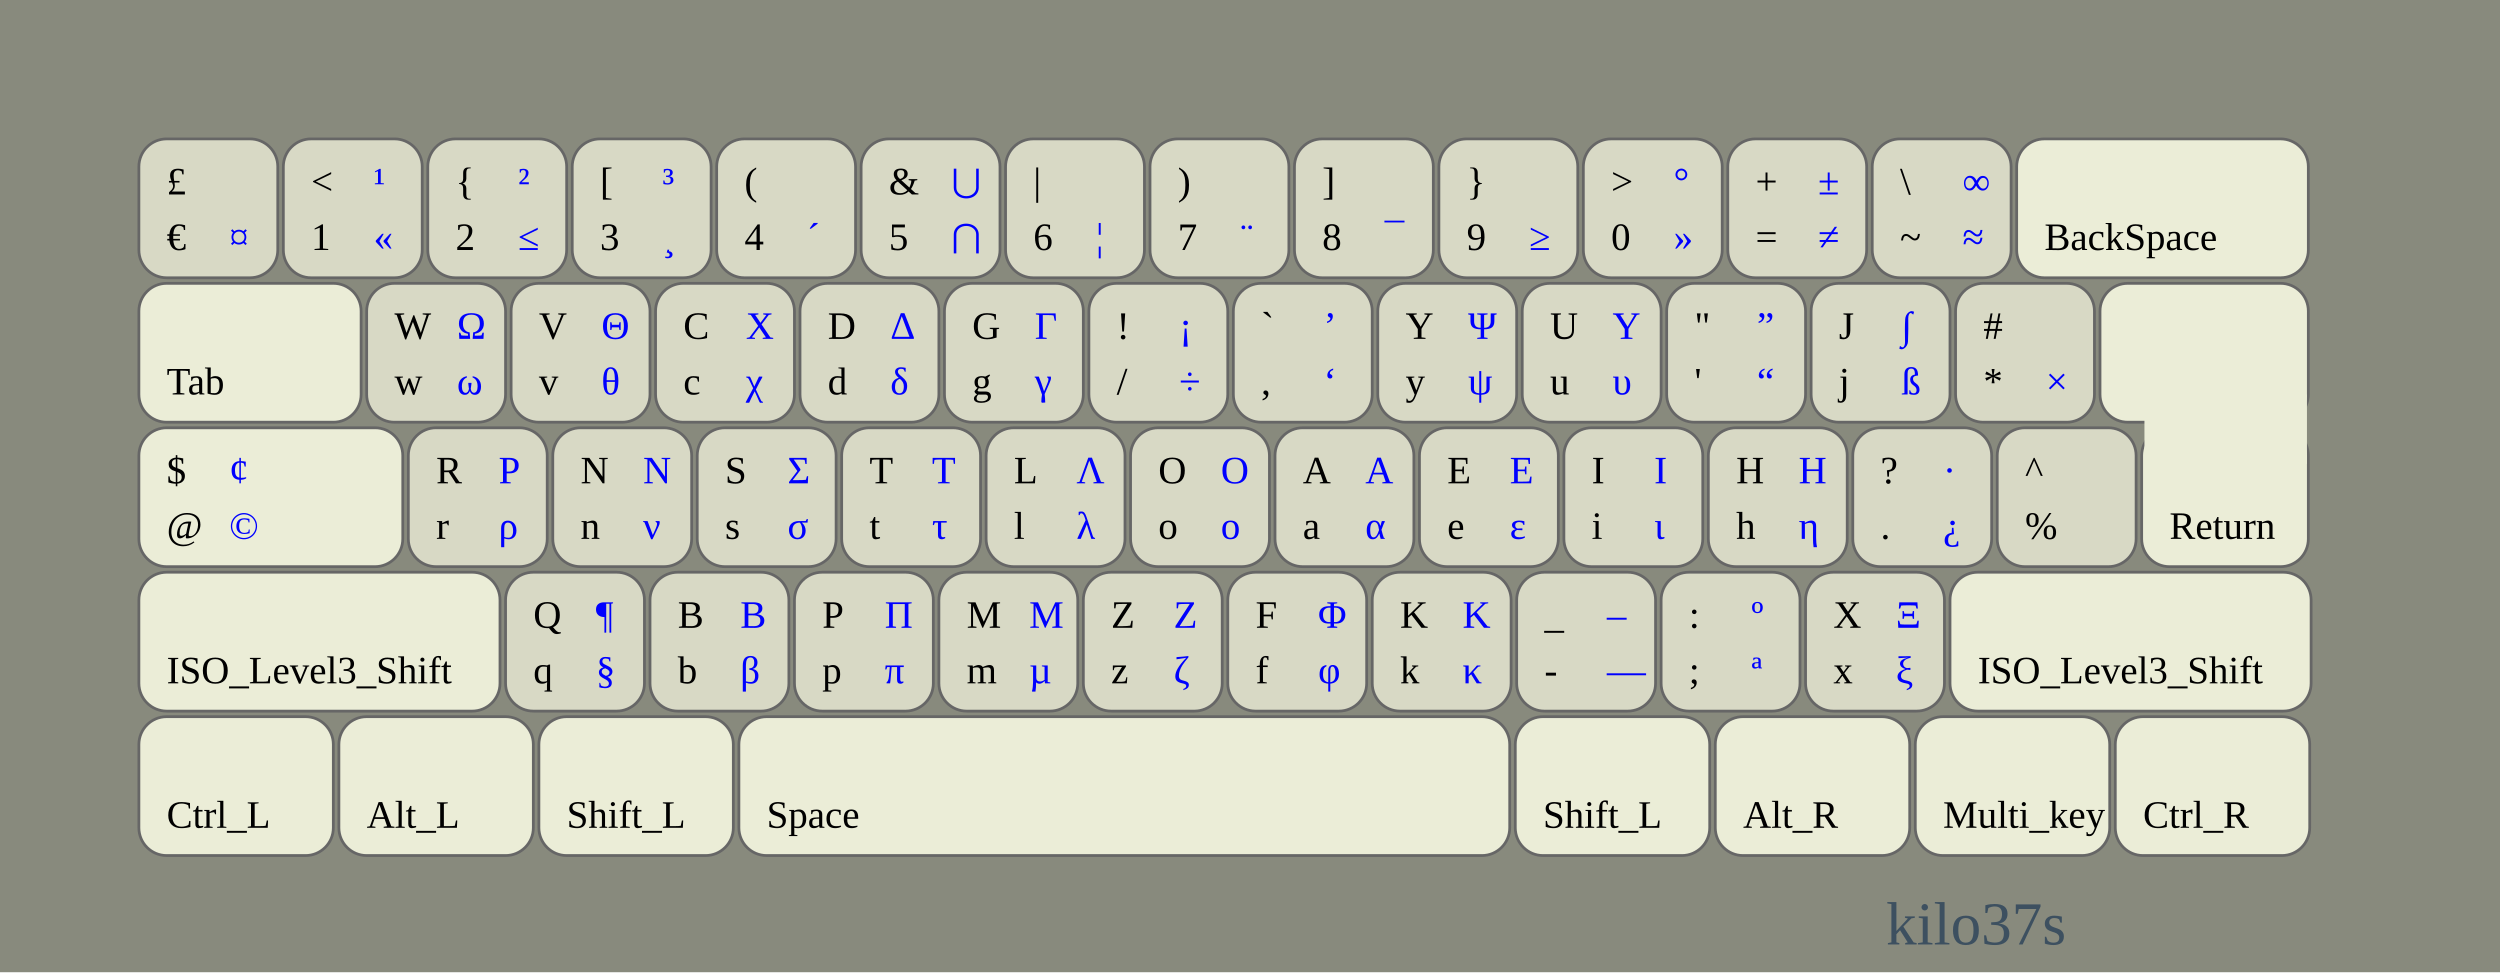
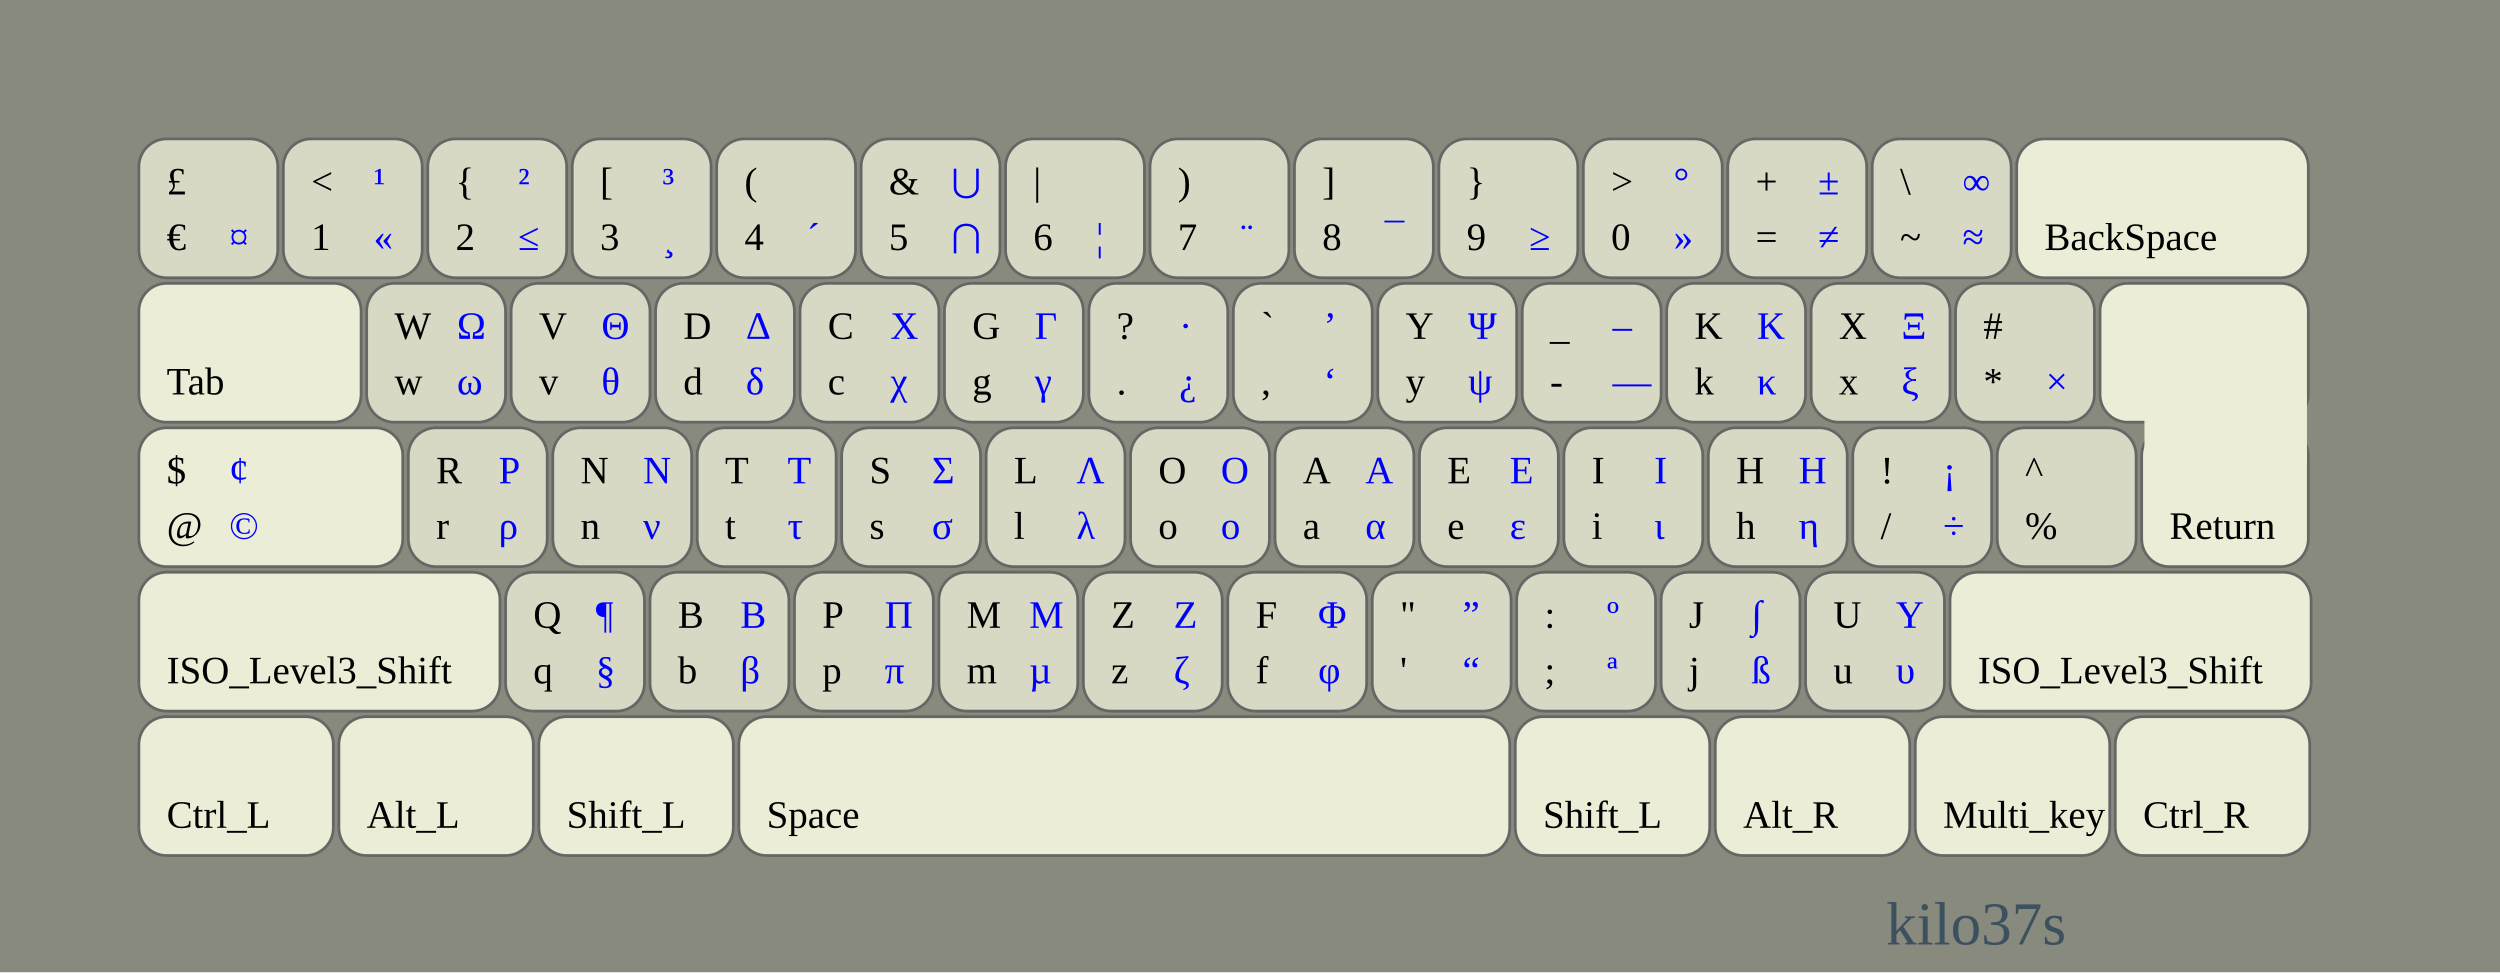
<svg xmlns="http://www.w3.org/2000/svg" viewBox="0 0 900 350" width="900px" height="350px">
  <defs>
    <rect fill="#888A7D" width="900" height="350" id="background" />
    <rect stroke="#666666" fill="#D8D9C5" stroke-width="1" opacity="1" width="50" height="50" id="key" rx="10" />
    <rect stroke="#666666" fill="red" stroke-width="1" opacity="1" width="50" height="50" id="keyred" rx="10" />
    <rect stroke="#666666" fill="#EBEDD7" stroke-width="1" opacity="1" width="70.0" height="50" id="ctrl" rx="10" />
    <text fill="black" opacity="1" id="TLDEx" font-size="14" font-weight="normal">€</text>
    <text fill="black" opacity="1" id="TLDEx2" font-size="14" font-weight="normal">£</text>
    <text fill="blue" opacity="1" id="TLDEx3" font-size="14" font-weight="normal">¤</text>
    <text fill="black" opacity="1" id="AE01x" font-size="14" font-weight="normal">1</text>
    <text fill="black" opacity="1" id="AE01x2" font-size="14" font-weight="normal">&lt;</text>
    <text fill="blue" opacity="1" id="AE01x3" font-size="14" font-weight="normal">«</text>
    <text fill="blue" opacity="1" id="AE01x4" font-size="14" font-weight="normal">¹</text>
    <text fill="black" opacity="1" id="AE02x" font-size="14" font-weight="normal">2</text>
    <text fill="black" opacity="1" id="AE02x2" font-size="14" font-weight="normal">{</text>
    <text fill="blue" opacity="1" id="AE02x3" font-size="14" font-weight="normal">≤</text>
    <text fill="blue" opacity="1" id="AE02x4" font-size="14" font-weight="normal">²</text>
    <text fill="black" opacity="1" id="AE03x" font-size="14" font-weight="normal">3</text>
    <text fill="black" opacity="1" id="AE03x2" font-size="14" font-weight="normal">[</text>
    <text fill="blue" opacity="1" id="AE03x3" font-size="14" font-weight="normal">¸</text>
    <text fill="blue" opacity="1" id="AE03x4" font-size="14" font-weight="normal">³</text>
    <text fill="black" opacity="1" id="AE04x" font-size="14" font-weight="normal">4</text>
    <text fill="black" opacity="1" id="AE04x2" font-size="14" font-weight="normal">(</text>
    <text fill="blue" opacity="1" id="AE04x3" font-size="14" font-weight="normal">´</text>
    <text fill="black" opacity="1" id="AE05x" font-size="14" font-weight="normal">5</text>
    <text fill="black" opacity="1" id="AE05x2" font-size="14" font-weight="normal">&amp;</text>
    <text fill="blue" opacity="1" id="AE05x3" font-size="14" font-weight="normal">⋂</text>
    <text fill="blue" opacity="1" id="AE05x4" font-size="14" font-weight="normal">⋃</text>
    <text fill="black" opacity="1" id="AE06x" font-size="14" font-weight="normal">6</text>
    <text fill="black" opacity="1" id="AE06x2" font-size="14" font-weight="normal">|</text>
    <text fill="blue" opacity="1" id="AE06x3" font-size="14" font-weight="normal">¦</text>
    <text fill="black" opacity="1" id="AE07x" font-size="14" font-weight="normal">7</text>
    <text fill="black" opacity="1" id="AE07x2" font-size="14" font-weight="normal">)</text>
    <text fill="blue" opacity="1" id="AE07x3" font-size="14" font-weight="normal">¨</text>
    <text fill="black" opacity="1" id="AE08x" font-size="14" font-weight="normal">8</text>
    <text fill="black" opacity="1" id="AE08x2" font-size="14" font-weight="normal">]</text>
    <text fill="blue" opacity="1" id="AE08x3" font-size="14" font-weight="normal">¯</text>
    <text fill="black" opacity="1" id="AE09x" font-size="14" font-weight="normal">9</text>
    <text fill="black" opacity="1" id="AE09x2" font-size="14" font-weight="normal">}</text>
    <text fill="blue" opacity="1" id="AE09x3" font-size="14" font-weight="normal">≥</text>
    <text fill="black" opacity="1" id="AE10x" font-size="14" font-weight="normal">0</text>
    <text fill="black" opacity="1" id="AE10x2" font-size="14" font-weight="normal">&gt;</text>
    <text fill="blue" opacity="1" id="AE10x3" font-size="14" font-weight="normal">»</text>
    <text fill="blue" opacity="1" id="AE10x4" font-size="14" font-weight="normal">°</text>
    <text fill="black" opacity="1" id="AE11x" font-size="14" font-weight="normal">=</text>
    <text fill="black" opacity="1" id="AE11x2" font-size="14" font-weight="normal">+</text>
    <text fill="blue" opacity="1" id="AE11x3" font-size="14" font-weight="normal">≠</text>
    <text fill="blue" opacity="1" id="AE11x4" font-size="14" font-weight="normal">±</text>
    <text fill="black" opacity="1" id="AE12x" font-size="14" font-weight="normal">~</text>
    <text fill="black" opacity="1" id="AE12x2" font-size="14" font-weight="normal">\</text>
    <text fill="blue" opacity="1" id="AE12x3" font-size="14" font-weight="normal">≈</text>
    <text fill="blue" opacity="1" id="AE12x4" font-size="14" font-weight="normal">∞</text>
    <rect stroke="#666666" fill="#EBEDD7" stroke-width="1" opacity="1" width="105.0" height="50" id="BKSP" rx="10" />
    <text fill="black" opacity="1" id="BKSPx" font-size="14" font-weight="normal">BackSpace</text>
    <rect stroke="#666666" fill="#EBEDD7" stroke-width="1" opacity="1" width="80.0" height="50" id="TAB" rx="10" />
    <text fill="black" opacity="1" id="TABx" font-size="14" font-weight="normal">Tab</text>
    <text fill="black" opacity="1" id="AD01x" font-size="14" font-weight="normal">w</text>
    <text fill="black" opacity="1" id="AD01x2" font-size="14" font-weight="normal">W</text>
    <text fill="blue" opacity="1" id="AD01x3" font-size="14" font-weight="normal">ω</text>
    <text fill="blue" opacity="1" id="AD01x4" font-size="14" font-weight="normal">Ω</text>
    <text fill="black" opacity="1" id="AD02x" font-size="14" font-weight="normal">v</text>
    <text fill="black" opacity="1" id="AD02x2" font-size="14" font-weight="normal">V</text>
    <text fill="blue" opacity="1" id="AD02x3" font-size="14" font-weight="normal">θ</text>
    <text fill="blue" opacity="1" id="AD02x4" font-size="14" font-weight="normal">Θ</text>
-     <text fill="black" opacity="1" id="AD03x" font-size="14" font-weight="normal">c</text>
-     <text fill="black" opacity="1" id="AD03x2" font-size="14" font-weight="normal">C</text>
-     <text fill="blue" opacity="1" id="AD03x3" font-size="14" font-weight="normal">χ</text>
-     <text fill="blue" opacity="1" id="AD03x4" font-size="14" font-weight="normal">Χ</text>
-     <text fill="black" opacity="1" id="AD04x" font-size="14" font-weight="normal">d</text>
-     <text fill="black" opacity="1" id="AD04x2" font-size="14" font-weight="normal">D</text>
-     <text fill="blue" opacity="1" id="AD04x3" font-size="14" font-weight="normal">δ</text>
-     <text fill="blue" opacity="1" id="AD04x4" font-size="14" font-weight="normal">Δ</text>
+     <text fill="black" opacity="1" id="AD03x" font-size="14" font-weight="normal">d</text>
+     <text fill="black" opacity="1" id="AD03x2" font-size="14" font-weight="normal">D</text>
+     <text fill="blue" opacity="1" id="AD03x3" font-size="14" font-weight="normal">δ</text>
+     <text fill="blue" opacity="1" id="AD03x4" font-size="14" font-weight="normal">Δ</text>
+     <text fill="black" opacity="1" id="AD04x" font-size="14" font-weight="normal">c</text>
+     <text fill="black" opacity="1" id="AD04x2" font-size="14" font-weight="normal">C</text>
+     <text fill="blue" opacity="1" id="AD04x3" font-size="14" font-weight="normal">χ</text>
+     <text fill="blue" opacity="1" id="AD04x4" font-size="14" font-weight="normal">Χ</text>
    <text fill="black" opacity="1" id="AD05x" font-size="14" font-weight="normal">g</text>
    <text fill="black" opacity="1" id="AD05x2" font-size="14" font-weight="normal">G</text>
    <text fill="blue" opacity="1" id="AD05x3" font-size="14" font-weight="normal">γ</text>
    <text fill="blue" opacity="1" id="AD05x4" font-size="14" font-weight="normal">Γ</text>
-     <text fill="black" opacity="1" id="AD06x" font-size="14" font-weight="normal">/</text>
-     <text fill="black" opacity="1" id="AD06x2" font-size="14" font-weight="normal">!</text>
-     <text fill="blue" opacity="1" id="AD06x3" font-size="14" font-weight="normal">÷</text>
-     <text fill="blue" opacity="1" id="AD06x4" font-size="14" font-weight="normal">¡</text>
+     <text fill="black" opacity="1" id="AD06x" font-size="14" font-weight="normal">.</text>
+     <text fill="black" opacity="1" id="AD06x2" font-size="14" font-weight="normal">?</text>
+     <text fill="blue" opacity="1" id="AD06x3" font-size="14" font-weight="normal">¿</text>
+     <text fill="blue" opacity="1" id="AD06x4" font-size="14" font-weight="normal">·</text>
    <text fill="black" opacity="1" id="AD07x" font-size="14" font-weight="normal">,</text>
    <text fill="black" opacity="1" id="AD07x2" font-size="14" font-weight="normal">`</text>
    <text fill="blue" opacity="1" id="AD07x3" font-size="14" font-weight="normal">‘</text>
    <text fill="blue" opacity="1" id="AD07x4" font-size="14" font-weight="normal">’</text>
    <text fill="black" opacity="1" id="AD08x" font-size="14" font-weight="normal">y</text>
    <text fill="black" opacity="1" id="AD08x2" font-size="14" font-weight="normal">Y</text>
    <text fill="blue" opacity="1" id="AD08x3" font-size="14" font-weight="normal">ψ</text>
    <text fill="blue" opacity="1" id="AD08x4" font-size="14" font-weight="normal">Ψ</text>
-     <text fill="black" opacity="1" id="AD09x" font-size="14" font-weight="normal">u</text>
-     <text fill="black" opacity="1" id="AD09x2" font-size="14" font-weight="normal">U</text>
-     <text fill="blue" opacity="1" id="AD09x3" font-size="14" font-weight="normal">υ</text>
-     <text fill="blue" opacity="1" id="AD09x4" font-size="14" font-weight="normal">Υ</text>
-     <text fill="black" opacity="1" id="AD10x" font-size="14" font-weight="normal">'</text>
-     <text fill="black" opacity="1" id="AD10x2" font-size="14" font-weight="normal">"</text>
-     <text fill="blue" opacity="1" id="AD10x3" font-size="14" font-weight="normal">“</text>
-     <text fill="blue" opacity="1" id="AD10x4" font-size="14" font-weight="normal">”</text>
-     <text fill="black" opacity="1" id="AD11x" font-size="14" font-weight="normal">j</text>
-     <text fill="black" opacity="1" id="AD11x2" font-size="14" font-weight="normal">J</text>
-     <text fill="blue" opacity="1" id="AD11x3" font-size="14" font-weight="normal">ß</text>
-     <text fill="blue" opacity="1" id="AD11x4" font-size="14" font-weight="normal">∫</text>
+     <text fill="black" opacity="1" id="AD09x" font-size="14" font-weight="normal">-</text>
+     <text fill="black" opacity="1" id="AD09x2" font-size="14" font-weight="normal">_</text>
+     <text fill="blue" opacity="1" id="AD09x3" font-size="14" font-weight="normal">—</text>
+     <text fill="blue" opacity="1" id="AD09x4" font-size="14" font-weight="normal">–</text>
+     <text fill="black" opacity="1" id="AD10x" font-size="14" font-weight="normal">k</text>
+     <text fill="black" opacity="1" id="AD10x2" font-size="14" font-weight="normal">K</text>
+     <text fill="blue" opacity="1" id="AD10x3" font-size="14" font-weight="normal">κ</text>
+     <text fill="blue" opacity="1" id="AD10x4" font-size="14" font-weight="normal">Κ</text>
+     <text fill="black" opacity="1" id="AD11x" font-size="14" font-weight="normal">x</text>
+     <text fill="black" opacity="1" id="AD11x2" font-size="14" font-weight="normal">X</text>
+     <text fill="blue" opacity="1" id="AD11x3" font-size="14" font-weight="normal">ξ</text>
+     <text fill="blue" opacity="1" id="AD11x4" font-size="14" font-weight="normal">Ξ</text>
    <text fill="black" opacity="1" id="AD12x" font-size="14" font-weight="normal">*</text>
    <text fill="black" opacity="1" id="AD12x2" font-size="14" font-weight="normal">#</text>
    <text fill="blue" opacity="1" id="AD12x3" font-size="14" font-weight="normal">×</text>
    <rect stroke="#666666" fill="#EBEDD7" stroke-width="1" opacity="1" width="75.0" height="50" id="AD121" rx="10" />
    <rect stroke="#666666" fill="#EBEDD7" stroke-width="1" opacity="1" width="95.0" height="50" id="CAPS" rx="10" />
    <text fill="black" opacity="1" id="CAPSx" font-size="14" font-weight="normal">@</text>
    <text fill="black" opacity="1" id="CAPSx2" font-size="14" font-weight="normal">$</text>
    <text fill="blue" opacity="1" id="CAPSx3" font-size="14" font-weight="normal">©</text>
    <text fill="blue" opacity="1" id="CAPSx4" font-size="14" font-weight="normal">¢</text>
    <text fill="black" opacity="1" id="AC01x" font-size="14" font-weight="normal">r</text>
    <text fill="black" opacity="1" id="AC01x2" font-size="14" font-weight="normal">R</text>
    <text fill="blue" opacity="1" id="AC01x3" font-size="14" font-weight="normal">ρ</text>
    <text fill="blue" opacity="1" id="AC01x4" font-size="14" font-weight="normal">Ρ</text>
    <text fill="black" opacity="1" id="AC02x" font-size="14" font-weight="normal">n</text>
    <text fill="black" opacity="1" id="AC02x2" font-size="14" font-weight="normal">N</text>
    <text fill="blue" opacity="1" id="AC02x3" font-size="14" font-weight="normal">ν</text>
    <text fill="blue" opacity="1" id="AC02x4" font-size="14" font-weight="normal">Ν</text>
-     <text fill="black" opacity="1" id="AC03x" font-size="14" font-weight="normal">s</text>
-     <text fill="black" opacity="1" id="AC03x2" font-size="14" font-weight="normal">S</text>
-     <text fill="blue" opacity="1" id="AC03x3" font-size="14" font-weight="normal">σ</text>
-     <text fill="blue" opacity="1" id="AC03x4" font-size="14" font-weight="normal">Σ</text>
-     <text fill="black" opacity="1" id="AC04x" font-size="14" font-weight="normal">t</text>
-     <text fill="black" opacity="1" id="AC04x2" font-size="14" font-weight="normal">T</text>
-     <text fill="blue" opacity="1" id="AC04x3" font-size="14" font-weight="normal">τ</text>
-     <text fill="blue" opacity="1" id="AC04x4" font-size="14" font-weight="normal">Τ</text>
+     <text fill="black" opacity="1" id="AC03x" font-size="14" font-weight="normal">t</text>
+     <text fill="black" opacity="1" id="AC03x2" font-size="14" font-weight="normal">T</text>
+     <text fill="blue" opacity="1" id="AC03x3" font-size="14" font-weight="normal">τ</text>
+     <text fill="blue" opacity="1" id="AC03x4" font-size="14" font-weight="normal">Τ</text>
+     <text fill="black" opacity="1" id="AC04x" font-size="14" font-weight="normal">s</text>
+     <text fill="black" opacity="1" id="AC04x2" font-size="14" font-weight="normal">S</text>
+     <text fill="blue" opacity="1" id="AC04x3" font-size="14" font-weight="normal">σ</text>
+     <text fill="blue" opacity="1" id="AC04x4" font-size="14" font-weight="normal">Σ</text>
    <text fill="black" opacity="1" id="AC05x" font-size="14" font-weight="normal">l</text>
    <text fill="black" opacity="1" id="AC05x2" font-size="14" font-weight="normal">L</text>
    <text fill="blue" opacity="1" id="AC05x3" font-size="14" font-weight="normal">λ</text>
    <text fill="blue" opacity="1" id="AC05x4" font-size="14" font-weight="normal">Λ</text>
    <text fill="black" opacity="1" id="AC06x" font-size="14" font-weight="normal">o</text>
    <text fill="black" opacity="1" id="AC06x2" font-size="14" font-weight="normal">O</text>
    <text fill="blue" opacity="1" id="AC06x3" font-size="14" font-weight="normal">ο</text>
    <text fill="blue" opacity="1" id="AC06x4" font-size="14" font-weight="normal">Ο</text>
    <text fill="black" opacity="1" id="AC07x" font-size="14" font-weight="normal">a</text>
    <text fill="black" opacity="1" id="AC07x2" font-size="14" font-weight="normal">A</text>
    <text fill="blue" opacity="1" id="AC07x3" font-size="14" font-weight="normal">α</text>
    <text fill="blue" opacity="1" id="AC07x4" font-size="14" font-weight="normal">Α</text>
    <text fill="black" opacity="1" id="AC08x" font-size="14" font-weight="normal">e</text>
    <text fill="black" opacity="1" id="AC08x2" font-size="14" font-weight="normal">E</text>
    <text fill="blue" opacity="1" id="AC08x3" font-size="14" font-weight="normal">ε</text>
    <text fill="blue" opacity="1" id="AC08x4" font-size="14" font-weight="normal">Ε</text>
    <text fill="black" opacity="1" id="AC09x" font-size="14" font-weight="normal">i</text>
    <text fill="black" opacity="1" id="AC09x2" font-size="14" font-weight="normal">I</text>
    <text fill="blue" opacity="1" id="AC09x3" font-size="14" font-weight="normal">ι</text>
    <text fill="blue" opacity="1" id="AC09x4" font-size="14" font-weight="normal">Ι</text>
    <text fill="black" opacity="1" id="AC10x" font-size="14" font-weight="normal">h</text>
    <text fill="black" opacity="1" id="AC10x2" font-size="14" font-weight="normal">H</text>
    <text fill="blue" opacity="1" id="AC10x3" font-size="14" font-weight="normal">η</text>
    <text fill="blue" opacity="1" id="AC10x4" font-size="14" font-weight="normal">Η</text>
-     <text fill="black" opacity="1" id="AC11x" font-size="14" font-weight="normal">.</text>
-     <text fill="black" opacity="1" id="AC11x2" font-size="14" font-weight="normal">?</text>
-     <text fill="blue" opacity="1" id="AC11x3" font-size="14" font-weight="normal">¿</text>
-     <text fill="blue" opacity="1" id="AC11x4" font-size="14" font-weight="normal">·</text>
+     <text fill="black" opacity="1" id="AC11x" font-size="14" font-weight="normal">/</text>
+     <text fill="black" opacity="1" id="AC11x2" font-size="14" font-weight="normal">!</text>
+     <text fill="blue" opacity="1" id="AC11x3" font-size="14" font-weight="normal">÷</text>
+     <text fill="blue" opacity="1" id="AC11x4" font-size="14" font-weight="normal">¡</text>
    <text fill="black" opacity="1" id="BKSLx" font-size="14" font-weight="normal">%</text>
    <text fill="black" opacity="1" id="BKSLx2" font-size="14" font-weight="normal">^</text>
    <rect stroke="#666666" fill="#EBEDD7" stroke-width="1" opacity="1" width="60.0" height="50" id="RTRN" rx="10" />
    <text fill="black" opacity="1" id="RTRNx" font-size="14" font-weight="normal">Return</text>
    <rect stroke="#666666" fill="#EBEDD7" stroke-width="1" opacity="1" width="130.0" height="50" id="LFSH" rx="10" />
    <text fill="black" opacity="1" id="LFSHx" font-size="14" font-weight="normal">ISO_Level3_Shift</text>
    <text fill="black" opacity="1" id="AB01x" font-size="14" font-weight="normal">q</text>
    <text fill="black" opacity="1" id="AB01x2" font-size="14" font-weight="normal">Q</text>
    <text fill="blue" opacity="1" id="AB01x3" font-size="14" font-weight="normal">§</text>
    <text fill="blue" opacity="1" id="AB01x4" font-size="14" font-weight="normal">¶</text>
    <text fill="black" opacity="1" id="AB02x" font-size="14" font-weight="normal">b</text>
    <text fill="black" opacity="1" id="AB02x2" font-size="14" font-weight="normal">B</text>
    <text fill="blue" opacity="1" id="AB02x3" font-size="14" font-weight="normal">β</text>
    <text fill="blue" opacity="1" id="AB02x4" font-size="14" font-weight="normal">Β</text>
    <text fill="black" opacity="1" id="AB03x" font-size="14" font-weight="normal">p</text>
    <text fill="black" opacity="1" id="AB03x2" font-size="14" font-weight="normal">P</text>
    <text fill="blue" opacity="1" id="AB03x3" font-size="14" font-weight="normal">π</text>
    <text fill="blue" opacity="1" id="AB03x4" font-size="14" font-weight="normal">Π</text>
    <text fill="black" opacity="1" id="AB04x" font-size="14" font-weight="normal">m</text>
    <text fill="black" opacity="1" id="AB04x2" font-size="14" font-weight="normal">M</text>
    <text fill="blue" opacity="1" id="AB04x3" font-size="14" font-weight="normal">µ</text>
    <text fill="blue" opacity="1" id="AB04x4" font-size="14" font-weight="normal">Μ</text>
    <text fill="black" opacity="1" id="AB05x" font-size="14" font-weight="normal">z</text>
    <text fill="black" opacity="1" id="AB05x2" font-size="14" font-weight="normal">Z</text>
    <text fill="blue" opacity="1" id="AB05x3" font-size="14" font-weight="normal">ζ</text>
    <text fill="blue" opacity="1" id="AB05x4" font-size="14" font-weight="normal">Ζ</text>
    <text fill="black" opacity="1" id="AB06x" font-size="14" font-weight="normal">f</text>
    <text fill="black" opacity="1" id="AB06x2" font-size="14" font-weight="normal">F</text>
    <text fill="blue" opacity="1" id="AB06x3" font-size="14" font-weight="normal">φ</text>
    <text fill="blue" opacity="1" id="AB06x4" font-size="14" font-weight="normal">Φ</text>
-     <text fill="black" opacity="1" id="AB07x" font-size="14" font-weight="normal">k</text>
-     <text fill="black" opacity="1" id="AB07x2" font-size="14" font-weight="normal">K</text>
-     <text fill="blue" opacity="1" id="AB07x3" font-size="14" font-weight="normal">κ</text>
-     <text fill="blue" opacity="1" id="AB07x4" font-size="14" font-weight="normal">Κ</text>
-     <text fill="black" opacity="1" id="AB08x" font-size="14" font-weight="normal">-</text>
-     <text fill="black" opacity="1" id="AB08x2" font-size="14" font-weight="normal">_</text>
-     <text fill="blue" opacity="1" id="AB08x3" font-size="14" font-weight="normal">—</text>
-     <text fill="blue" opacity="1" id="AB08x4" font-size="14" font-weight="normal">–</text>
-     <text fill="black" opacity="1" id="AB09x" font-size="14" font-weight="normal">;</text>
-     <text fill="black" opacity="1" id="AB09x2" font-size="14" font-weight="normal">:</text>
-     <text fill="blue" opacity="1" id="AB09x3" font-size="14" font-weight="normal">ª</text>
-     <text fill="blue" opacity="1" id="AB09x4" font-size="14" font-weight="normal">º</text>
-     <text fill="black" opacity="1" id="AB10x" font-size="14" font-weight="normal">x</text>
-     <text fill="black" opacity="1" id="AB10x2" font-size="14" font-weight="normal">X</text>
-     <text fill="blue" opacity="1" id="AB10x3" font-size="14" font-weight="normal">ξ</text>
-     <text fill="blue" opacity="1" id="AB10x4" font-size="14" font-weight="normal">Ξ</text>
+     <text fill="black" opacity="1" id="AB07x" font-size="14" font-weight="normal">'</text>
+     <text fill="black" opacity="1" id="AB07x2" font-size="14" font-weight="normal">"</text>
+     <text fill="blue" opacity="1" id="AB07x3" font-size="14" font-weight="normal">“</text>
+     <text fill="blue" opacity="1" id="AB07x4" font-size="14" font-weight="normal">”</text>
+     <text fill="black" opacity="1" id="AB08x" font-size="14" font-weight="normal">;</text>
+     <text fill="black" opacity="1" id="AB08x2" font-size="14" font-weight="normal">:</text>
+     <text fill="blue" opacity="1" id="AB08x3" font-size="14" font-weight="normal">ª</text>
+     <text fill="blue" opacity="1" id="AB08x4" font-size="14" font-weight="normal">º</text>
+     <text fill="black" opacity="1" id="AB09x" font-size="14" font-weight="normal">j</text>
+     <text fill="black" opacity="1" id="AB09x2" font-size="14" font-weight="normal">J</text>
+     <text fill="blue" opacity="1" id="AB09x3" font-size="14" font-weight="normal">ß</text>
+     <text fill="blue" opacity="1" id="AB09x4" font-size="14" font-weight="normal">∫</text>
+     <text fill="black" opacity="1" id="AB10x" font-size="14" font-weight="normal">u</text>
+     <text fill="black" opacity="1" id="AB10x2" font-size="14" font-weight="normal">U</text>
+     <text fill="blue" opacity="1" id="AB10x3" font-size="14" font-weight="normal">υ</text>
+     <text fill="blue" opacity="1" id="AB10x4" font-size="14" font-weight="normal">Υ</text>
    <rect stroke="#666666" fill="#EBEDD7" stroke-width="1" opacity="1" width="130.0" height="50" id="RTSH" rx="10" />
    <text fill="black" opacity="1" id="RTSHx" font-size="14" font-weight="normal">ISO_Level3_Shift</text>
    <rect stroke="#666666" fill="#EBEDD7" stroke-width="1" opacity="1" width="70.0" height="50" id="LCTL" rx="10" />
    <text fill="black" opacity="1" id="LCTLx" font-size="14" font-weight="normal">Ctrl_L</text>
    <rect stroke="#666666" fill="#EBEDD7" stroke-width="1" opacity="1" width="70.0" height="50" id="LWIN" rx="10" />
    <text fill="black" opacity="1" id="LWINx" font-size="14" font-weight="normal">Alt_L</text>
    <rect stroke="#666666" fill="#EBEDD7" stroke-width="1" opacity="1" width="70.0" height="50" id="LALT" rx="10" />
    <text fill="black" opacity="1" id="LALTx" font-size="14" font-weight="normal">Shift_L</text>
    <rect stroke="#666666" fill="#EBEDD7" stroke-width="1" opacity="1" width="277.5" height="50" id="SPCE" rx="10" />
    <text fill="black" opacity="1" id="SPCEx" font-size="14" font-weight="normal">Space</text>
    <rect stroke="#666666" fill="#EBEDD7" stroke-width="1" opacity="1" width="70.0" height="50" id="RALT" rx="10" />
    <text fill="black" opacity="1" id="RALTx" font-size="14" font-weight="normal">Shift_L</text>
    <rect stroke="#666666" fill="#EBEDD7" stroke-width="1" opacity="1" width="70.0" height="50" id="RWIN" rx="10" />
    <text fill="black" opacity="1" id="RWINx" font-size="14" font-weight="normal">Alt_R</text>
    <rect stroke="#666666" fill="#EBEDD7" stroke-width="1" opacity="1" width="70.0" height="50" id="COMP" rx="10" />
    <text fill="black" opacity="1" id="COMPx" font-size="14" font-weight="normal">Multi_key</text>
    <rect stroke="#666666" fill="#EBEDD7" stroke-width="1" opacity="1" width="70.0" height="50" id="RCTL" rx="10" />
    <text fill="black" opacity="1" id="RCTLx" font-size="14" font-weight="normal">Ctrl_R</text>
    <rect fill="#EBEDD7" opacity="1" width="58.5" height="25.0" id="reti" />
    <text fill="#3D5060" opacity="1" id="label" font-size="22" font-weight="normal">kilo37s</text>
  </defs>
  <use x="0" y="0" href="#background" />
  <use transform="translate(0,0) " opacity="1" x="50" y="50" href="#key" />
  <use x="60.0" y="90.0" href="#TLDEx" />
  <use x="60.0" y="70.0" href="#TLDEx2" />
  <use x="82.5" y="90.0" href="#TLDEx3" />
  <use transform="translate(0,0) " opacity="1" x="102" y="50" href="#key" />
  <use x="112.0" y="90.0" href="#AE01x" />
  <use x="112.0" y="70.0" href="#AE01x2" />
  <use x="134.5" y="90.0" href="#AE01x3" />
  <use x="134.5" y="70.0" href="#AE01x4" />
  <use transform="translate(0,0) " opacity="1" x="154" y="50" href="#key" />
  <use x="164.0" y="90.0" href="#AE02x" />
  <use x="164.0" y="70.0" href="#AE02x2" />
  <use x="186.5" y="90.0" href="#AE02x3" />
  <use x="186.5" y="70.0" href="#AE02x4" />
  <use transform="translate(0,0) " opacity="1" x="206" y="50" href="#key" />
  <use x="216.0" y="90.0" href="#AE03x" />
  <use x="216.0" y="70.0" href="#AE03x2" />
  <use x="238.5" y="90.0" href="#AE03x3" />
  <use x="238.5" y="70.0" href="#AE03x4" />
  <use transform="translate(0,0) " opacity="1" x="258" y="50" href="#key" />
  <use x="268.0" y="90.0" href="#AE04x" />
  <use x="268.0" y="70.0" href="#AE04x2" />
  <use x="290.5" y="90.0" href="#AE04x3" />
  <use transform="translate(0,0) " opacity="1" x="310" y="50" href="#key" />
  <use x="320.0" y="90.0" href="#AE05x" />
  <use x="320.0" y="70.0" href="#AE05x2" />
  <use x="342.5" y="90.0" href="#AE05x3" />
  <use x="342.5" y="70.0" href="#AE05x4" />
  <use transform="translate(0,0) " opacity="1" x="362" y="50" href="#key" />
  <use x="372.0" y="90.0" href="#AE06x" />
  <use x="372.0" y="70.0" href="#AE06x2" />
  <use x="394.5" y="90.0" href="#AE06x3" />
  <use transform="translate(0,0) " opacity="1" x="414" y="50" href="#key" />
  <use x="424.0" y="90.0" href="#AE07x" />
  <use x="424.0" y="70.0" href="#AE07x2" />
  <use x="446.5" y="90.0" href="#AE07x3" />
  <use transform="translate(0,0) " opacity="1" x="466" y="50" href="#key" />
  <use x="476.0" y="90.0" href="#AE08x" />
  <use x="476.0" y="70.0" href="#AE08x2" />
  <use x="498.5" y="90.0" href="#AE08x3" />
  <use transform="translate(0,0) " opacity="1" x="518" y="50" href="#key" />
  <use x="528.0" y="90.0" href="#AE09x" />
  <use x="528.0" y="70.0" href="#AE09x2" />
  <use x="550.5" y="90.0" href="#AE09x3" />
  <use transform="translate(0,0) " opacity="1" x="570" y="50" href="#key" />
  <use x="580.0" y="90.0" href="#AE10x" />
  <use x="580.0" y="70.0" href="#AE10x2" />
  <use x="602.5" y="90.0" href="#AE10x3" />
  <use x="602.5" y="70.0" href="#AE10x4" />
  <use transform="translate(0,0) " opacity="1" x="622" y="50" href="#key" />
  <use x="632.0" y="90.0" href="#AE11x" />
  <use x="632.0" y="70.0" href="#AE11x2" />
  <use x="654.5" y="90.0" href="#AE11x3" />
  <use x="654.5" y="70.0" href="#AE11x4" />
  <use transform="translate(0,0) " opacity="1" x="674" y="50" href="#key" />
  <use x="684.0" y="90.0" href="#AE12x" />
  <use x="684.0" y="70.0" href="#AE12x2" />
  <use x="706.5" y="90.0" href="#AE12x3" />
  <use x="706.5" y="70.0" href="#AE12x4" />
  <use transform="translate(0,0) " opacity="1" x="726" y="50" href="#BKSP" />
  <use x="736.0" y="90.0" href="#BKSPx" />
  <use transform="translate(0,0) " opacity="1" x="50" y="102" href="#TAB" />
  <use x="60.0" y="142.0" href="#TABx" />
  <use transform="translate(0,0) " opacity="1" x="132.0" y="102" href="#key" />
  <use x="142.0" y="142.0" href="#AD01x" />
  <use x="142.0" y="122.0" href="#AD01x2" />
  <use x="164.5" y="142.0" href="#AD01x3" />
  <use x="164.5" y="122.0" href="#AD01x4" />
  <use transform="translate(0,0) " opacity="1" x="184.0" y="102" href="#key" />
  <use x="194.0" y="142.0" href="#AD02x" />
  <use x="194.0" y="122.0" href="#AD02x2" />
  <use x="216.5" y="142.0" href="#AD02x3" />
  <use x="216.5" y="122.0" href="#AD02x4" />
  <use transform="translate(0,0) " opacity="1" x="236.0" y="102" href="#key" />
  <use x="246.0" y="142.0" href="#AD03x" />
  <use x="246.0" y="122.0" href="#AD03x2" />
  <use x="268.5" y="142.0" href="#AD03x3" />
  <use x="268.5" y="122.0" href="#AD03x4" />
  <use transform="translate(0,0) " opacity="1" x="288.0" y="102" href="#key" />
  <use x="298.0" y="142.0" href="#AD04x" />
  <use x="298.0" y="122.0" href="#AD04x2" />
  <use x="320.5" y="142.0" href="#AD04x3" />
  <use x="320.5" y="122.0" href="#AD04x4" />
  <use transform="translate(0,0) " opacity="1" x="340.0" y="102" href="#key" />
  <use x="350.0" y="142.0" href="#AD05x" />
  <use x="350.0" y="122.0" href="#AD05x2" />
  <use x="372.5" y="142.0" href="#AD05x3" />
  <use x="372.5" y="122.0" href="#AD05x4" />
  <use transform="translate(0,0) " opacity="1" x="392.0" y="102" href="#key" />
  <use x="402.0" y="142.0" href="#AD06x" />
  <use x="402.0" y="122.0" href="#AD06x2" />
  <use x="424.5" y="142.0" href="#AD06x3" />
  <use x="424.5" y="122.0" href="#AD06x4" />
  <use transform="translate(0,0) " opacity="1" x="444.0" y="102" href="#key" />
  <use x="454.0" y="142.0" href="#AD07x" />
  <use x="454.0" y="122.0" href="#AD07x2" />
  <use x="476.5" y="142.0" href="#AD07x3" />
  <use x="476.5" y="122.0" href="#AD07x4" />
  <use transform="translate(0,0) " opacity="1" x="496.0" y="102" href="#key" />
  <use x="506.0" y="142.0" href="#AD08x" />
  <use x="506.0" y="122.0" href="#AD08x2" />
  <use x="528.5" y="142.0" href="#AD08x3" />
  <use x="528.5" y="122.0" href="#AD08x4" />
  <use transform="translate(0,0) " opacity="1" x="548.0" y="102" href="#key" />
  <use x="558.0" y="142.0" href="#AD09x" />
  <use x="558.0" y="122.0" href="#AD09x2" />
  <use x="580.5" y="142.0" href="#AD09x3" />
  <use x="580.5" y="122.0" href="#AD09x4" />
  <use transform="translate(0,0) " opacity="1" x="600.0" y="102" href="#key" />
  <use x="610.0" y="142.0" href="#AD10x" />
  <use x="610.0" y="122.0" href="#AD10x2" />
  <use x="632.5" y="142.0" href="#AD10x3" />
  <use x="632.5" y="122.0" href="#AD10x4" />
  <use transform="translate(0,0) " opacity="1" x="652.0" y="102" href="#key" />
  <use x="662.0" y="142.0" href="#AD11x" />
  <use x="662.0" y="122.0" href="#AD11x2" />
  <use x="684.5" y="142.0" href="#AD11x3" />
  <use x="684.5" y="122.0" href="#AD11x4" />
  <use transform="translate(0,0) " opacity="1" x="704.0" y="102" href="#key" />
  <use x="714.0" y="142.0" href="#AD12x" />
  <use x="714.0" y="122.0" href="#AD12x2" />
  <use x="736.5" y="142.0" href="#AD12x3" />
  <use transform="translate(0,0) " opacity="1" x="756.0" y="102" href="#AD121" />
  <use transform="translate(0,0) " opacity="1" x="50" y="154" href="#CAPS" />
  <use x="60.0" y="194.0" href="#CAPSx" />
  <use x="60.0" y="174.0" href="#CAPSx2" />
  <use x="82.5" y="194.0" href="#CAPSx3" />
  <use x="82.5" y="174.0" href="#CAPSx4" />
  <use transform="translate(0,0) " opacity="1" x="147.0" y="154" href="#key" />
  <use x="157.0" y="194.0" href="#AC01x" />
  <use x="157.0" y="174.0" href="#AC01x2" />
  <use x="179.5" y="194.0" href="#AC01x3" />
  <use x="179.5" y="174.0" href="#AC01x4" />
  <use transform="translate(0,0) " opacity="1" x="199.0" y="154" href="#key" />
  <use x="209.0" y="194.0" href="#AC02x" />
  <use x="209.0" y="174.0" href="#AC02x2" />
  <use x="231.5" y="194.0" href="#AC02x3" />
  <use x="231.5" y="174.0" href="#AC02x4" />
  <use transform="translate(0,0) " opacity="1" x="251.0" y="154" href="#key" />
  <use x="261.0" y="194.0" href="#AC03x" />
  <use x="261.0" y="174.0" href="#AC03x2" />
  <use x="283.5" y="194.0" href="#AC03x3" />
  <use x="283.5" y="174.0" href="#AC03x4" />
  <use transform="translate(0,0) " opacity="1" x="303.0" y="154" href="#key" />
  <use x="313.0" y="194.0" href="#AC04x" />
  <use x="313.0" y="174.0" href="#AC04x2" />
  <use x="335.5" y="194.0" href="#AC04x3" />
  <use x="335.5" y="174.0" href="#AC04x4" />
  <use transform="translate(0,0) " opacity="1" x="355.0" y="154" href="#key" />
  <use x="365.0" y="194.0" href="#AC05x" />
  <use x="365.0" y="174.0" href="#AC05x2" />
  <use x="387.5" y="194.0" href="#AC05x3" />
  <use x="387.5" y="174.0" href="#AC05x4" />
  <use transform="translate(0,0) " opacity="1" x="407.0" y="154" href="#key" />
  <use x="417.0" y="194.0" href="#AC06x" />
  <use x="417.0" y="174.0" href="#AC06x2" />
  <use x="439.5" y="194.0" href="#AC06x3" />
  <use x="439.5" y="174.0" href="#AC06x4" />
  <use transform="translate(0,0) " opacity="1" x="459.0" y="154" href="#key" />
  <use x="469.0" y="194.0" href="#AC07x" />
  <use x="469.0" y="174.0" href="#AC07x2" />
  <use x="491.5" y="194.0" href="#AC07x3" />
  <use x="491.5" y="174.0" href="#AC07x4" />
  <use transform="translate(0,0) " opacity="1" x="511.0" y="154" href="#key" />
  <use x="521.0" y="194.0" href="#AC08x" />
  <use x="521.0" y="174.0" href="#AC08x2" />
  <use x="543.5" y="194.0" href="#AC08x3" />
  <use x="543.5" y="174.0" href="#AC08x4" />
  <use transform="translate(0,0) " opacity="1" x="563.0" y="154" href="#key" />
  <use x="573.0" y="194.0" href="#AC09x" />
  <use x="573.0" y="174.0" href="#AC09x2" />
  <use x="595.5" y="194.0" href="#AC09x3" />
  <use x="595.5" y="174.0" href="#AC09x4" />
  <use transform="translate(0,0) " opacity="1" x="615.0" y="154" href="#key" />
  <use x="625.0" y="194.0" href="#AC10x" />
  <use x="625.0" y="174.0" href="#AC10x2" />
  <use x="647.5" y="194.0" href="#AC10x3" />
  <use x="647.5" y="174.0" href="#AC10x4" />
  <use transform="translate(0,0) " opacity="1" x="667.0" y="154" href="#key" />
  <use x="677.0" y="194.0" href="#AC11x" />
  <use x="677.0" y="174.0" href="#AC11x2" />
  <use x="699.5" y="194.0" href="#AC11x3" />
  <use x="699.5" y="174.0" href="#AC11x4" />
  <use transform="translate(0,0) " opacity="1" x="719.0" y="154" href="#key" />
  <use x="729.0" y="194.0" href="#BKSLx" />
  <use x="729.0" y="174.0" href="#BKSLx2" />
  <use transform="translate(0,0) " opacity="1" x="771.0" y="154" href="#RTRN" />
  <use x="781.0" y="194.0" href="#RTRNx" />
  <use transform="translate(0,0) " opacity="1" x="50" y="206" href="#LFSH" />
  <use x="60.0" y="246.0" href="#LFSHx" />
  <use transform="translate(0,0) " opacity="1" x="182.0" y="206" href="#key" />
  <use x="192.0" y="246.0" href="#AB01x" />
  <use x="192.0" y="226.0" href="#AB01x2" />
  <use x="214.5" y="246.0" href="#AB01x3" />
  <use x="214.5" y="226.0" href="#AB01x4" />
  <use transform="translate(0,0) " opacity="1" x="234.0" y="206" href="#key" />
  <use x="244.0" y="246.0" href="#AB02x" />
  <use x="244.0" y="226.0" href="#AB02x2" />
  <use x="266.5" y="246.0" href="#AB02x3" />
  <use x="266.5" y="226.0" href="#AB02x4" />
  <use transform="translate(0,0) " opacity="1" x="286.0" y="206" href="#key" />
  <use x="296.0" y="246.0" href="#AB03x" />
  <use x="296.0" y="226.0" href="#AB03x2" />
  <use x="318.5" y="246.0" href="#AB03x3" />
  <use x="318.5" y="226.0" href="#AB03x4" />
  <use transform="translate(0,0) " opacity="1" x="338.0" y="206" href="#key" />
  <use x="348.0" y="246.0" href="#AB04x" />
  <use x="348.0" y="226.0" href="#AB04x2" />
  <use x="370.5" y="246.0" href="#AB04x3" />
  <use x="370.5" y="226.0" href="#AB04x4" />
  <use transform="translate(0,0) " opacity="1" x="390.0" y="206" href="#key" />
  <use x="400.0" y="246.0" href="#AB05x" />
  <use x="400.0" y="226.0" href="#AB05x2" />
  <use x="422.5" y="246.0" href="#AB05x3" />
  <use x="422.5" y="226.0" href="#AB05x4" />
  <use transform="translate(0,0) " opacity="1" x="442.0" y="206" href="#key" />
  <use x="452.0" y="246.0" href="#AB06x" />
  <use x="452.0" y="226.0" href="#AB06x2" />
  <use x="474.5" y="246.0" href="#AB06x3" />
  <use x="474.5" y="226.0" href="#AB06x4" />
  <use transform="translate(0,0) " opacity="1" x="494.0" y="206" href="#key" />
  <use x="504.0" y="246.0" href="#AB07x" />
  <use x="504.0" y="226.0" href="#AB07x2" />
  <use x="526.5" y="246.0" href="#AB07x3" />
  <use x="526.5" y="226.0" href="#AB07x4" />
  <use transform="translate(0,0) " opacity="1" x="546.0" y="206" href="#key" />
  <use x="556.0" y="246.0" href="#AB08x" />
  <use x="556.0" y="226.0" href="#AB08x2" />
  <use x="578.5" y="246.0" href="#AB08x3" />
  <use x="578.5" y="226.0" href="#AB08x4" />
  <use transform="translate(0,0) " opacity="1" x="598.0" y="206" href="#key" />
  <use x="608.0" y="246.0" href="#AB09x" />
  <use x="608.0" y="226.0" href="#AB09x2" />
  <use x="630.5" y="246.0" href="#AB09x3" />
  <use x="630.5" y="226.0" href="#AB09x4" />
  <use transform="translate(0,0) " opacity="1" x="650.0" y="206" href="#key" />
  <use x="660.0" y="246.0" href="#AB10x" />
  <use x="660.0" y="226.0" href="#AB10x2" />
  <use x="682.5" y="246.0" href="#AB10x3" />
  <use x="682.5" y="226.0" href="#AB10x4" />
  <use transform="translate(0,0) " opacity="1" x="702.0" y="206" href="#RTSH" />
  <use x="712.0" y="246.0" href="#RTSHx" />
  <use transform="translate(0,0) " opacity="1" x="50" y="258" href="#LCTL" />
  <use x="60.0" y="298.0" href="#LCTLx" />
  <use transform="translate(0,0) " opacity="1" x="122.0" y="258" href="#LWIN" />
  <use x="132.0" y="298.0" href="#LWINx" />
  <use transform="translate(0,0) " opacity="1" x="194.0" y="258" href="#LALT" />
  <use x="204.0" y="298.0" href="#LALTx" />
  <use transform="translate(0,0) " opacity="1" x="266.0" y="258" href="#SPCE" />
  <use x="276.0" y="298.0" href="#SPCEx" />
  <use transform="translate(0,0) " opacity="1" x="545.5" y="258" href="#RALT" />
  <use x="555.5" y="298.0" href="#RALTx" />
  <use transform="translate(0,0) " opacity="1" x="617.5" y="258" href="#RWIN" />
  <use x="627.5" y="298.0" href="#RWINx" />
  <use transform="translate(0,0) " opacity="1" x="689.5" y="258" href="#COMP" />
  <use x="699.5" y="298.0" href="#COMPx" />
  <use transform="translate(0,0) " opacity="1" x="761.5" y="258" href="#RCTL" />
  <use x="771.5" y="298.0" href="#RCTLx" />
  <use x="772" y="142" href="#reti" />
  <use x="679.0" y="340.0" href="#label" />
</svg>
